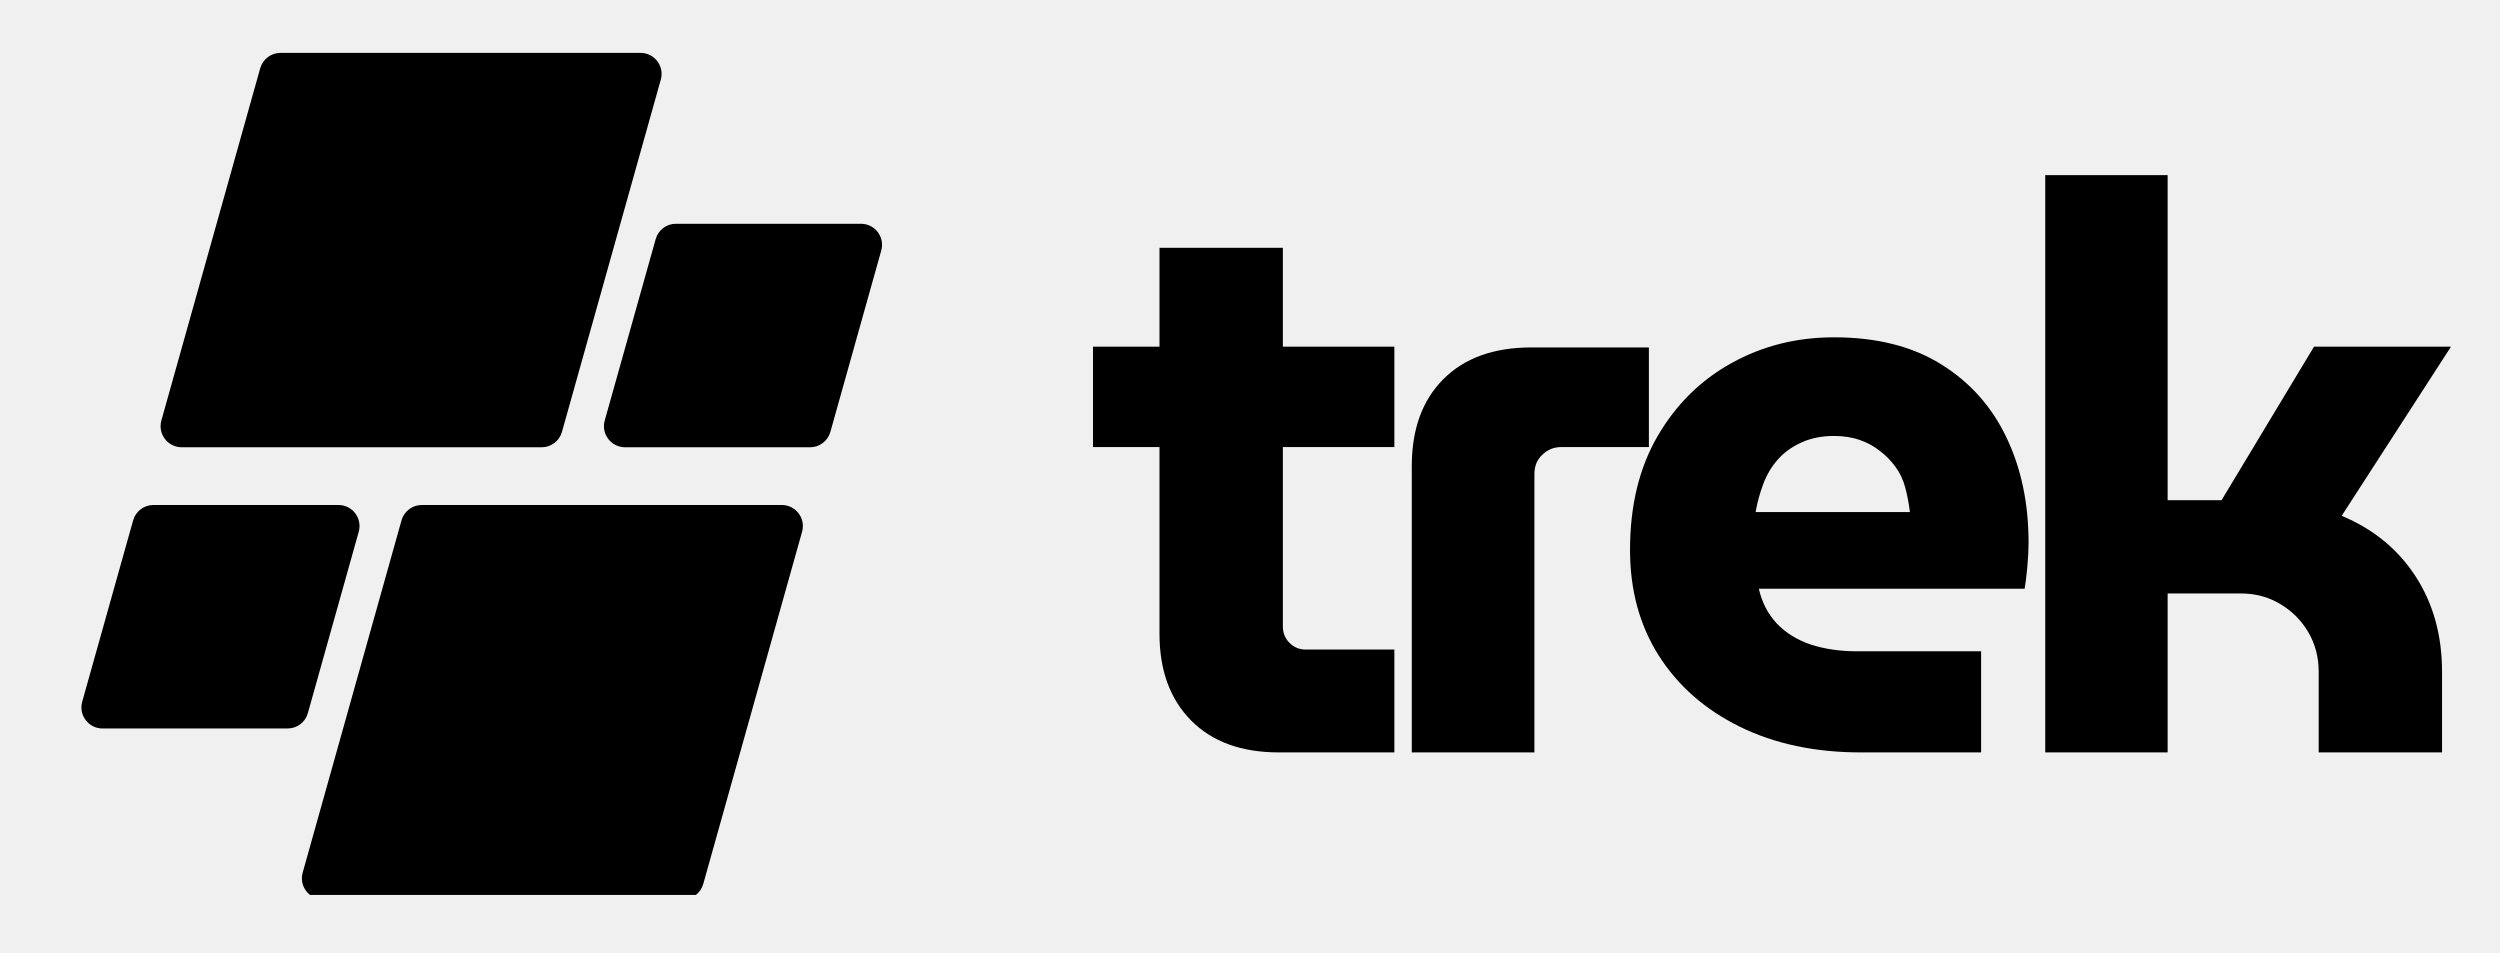
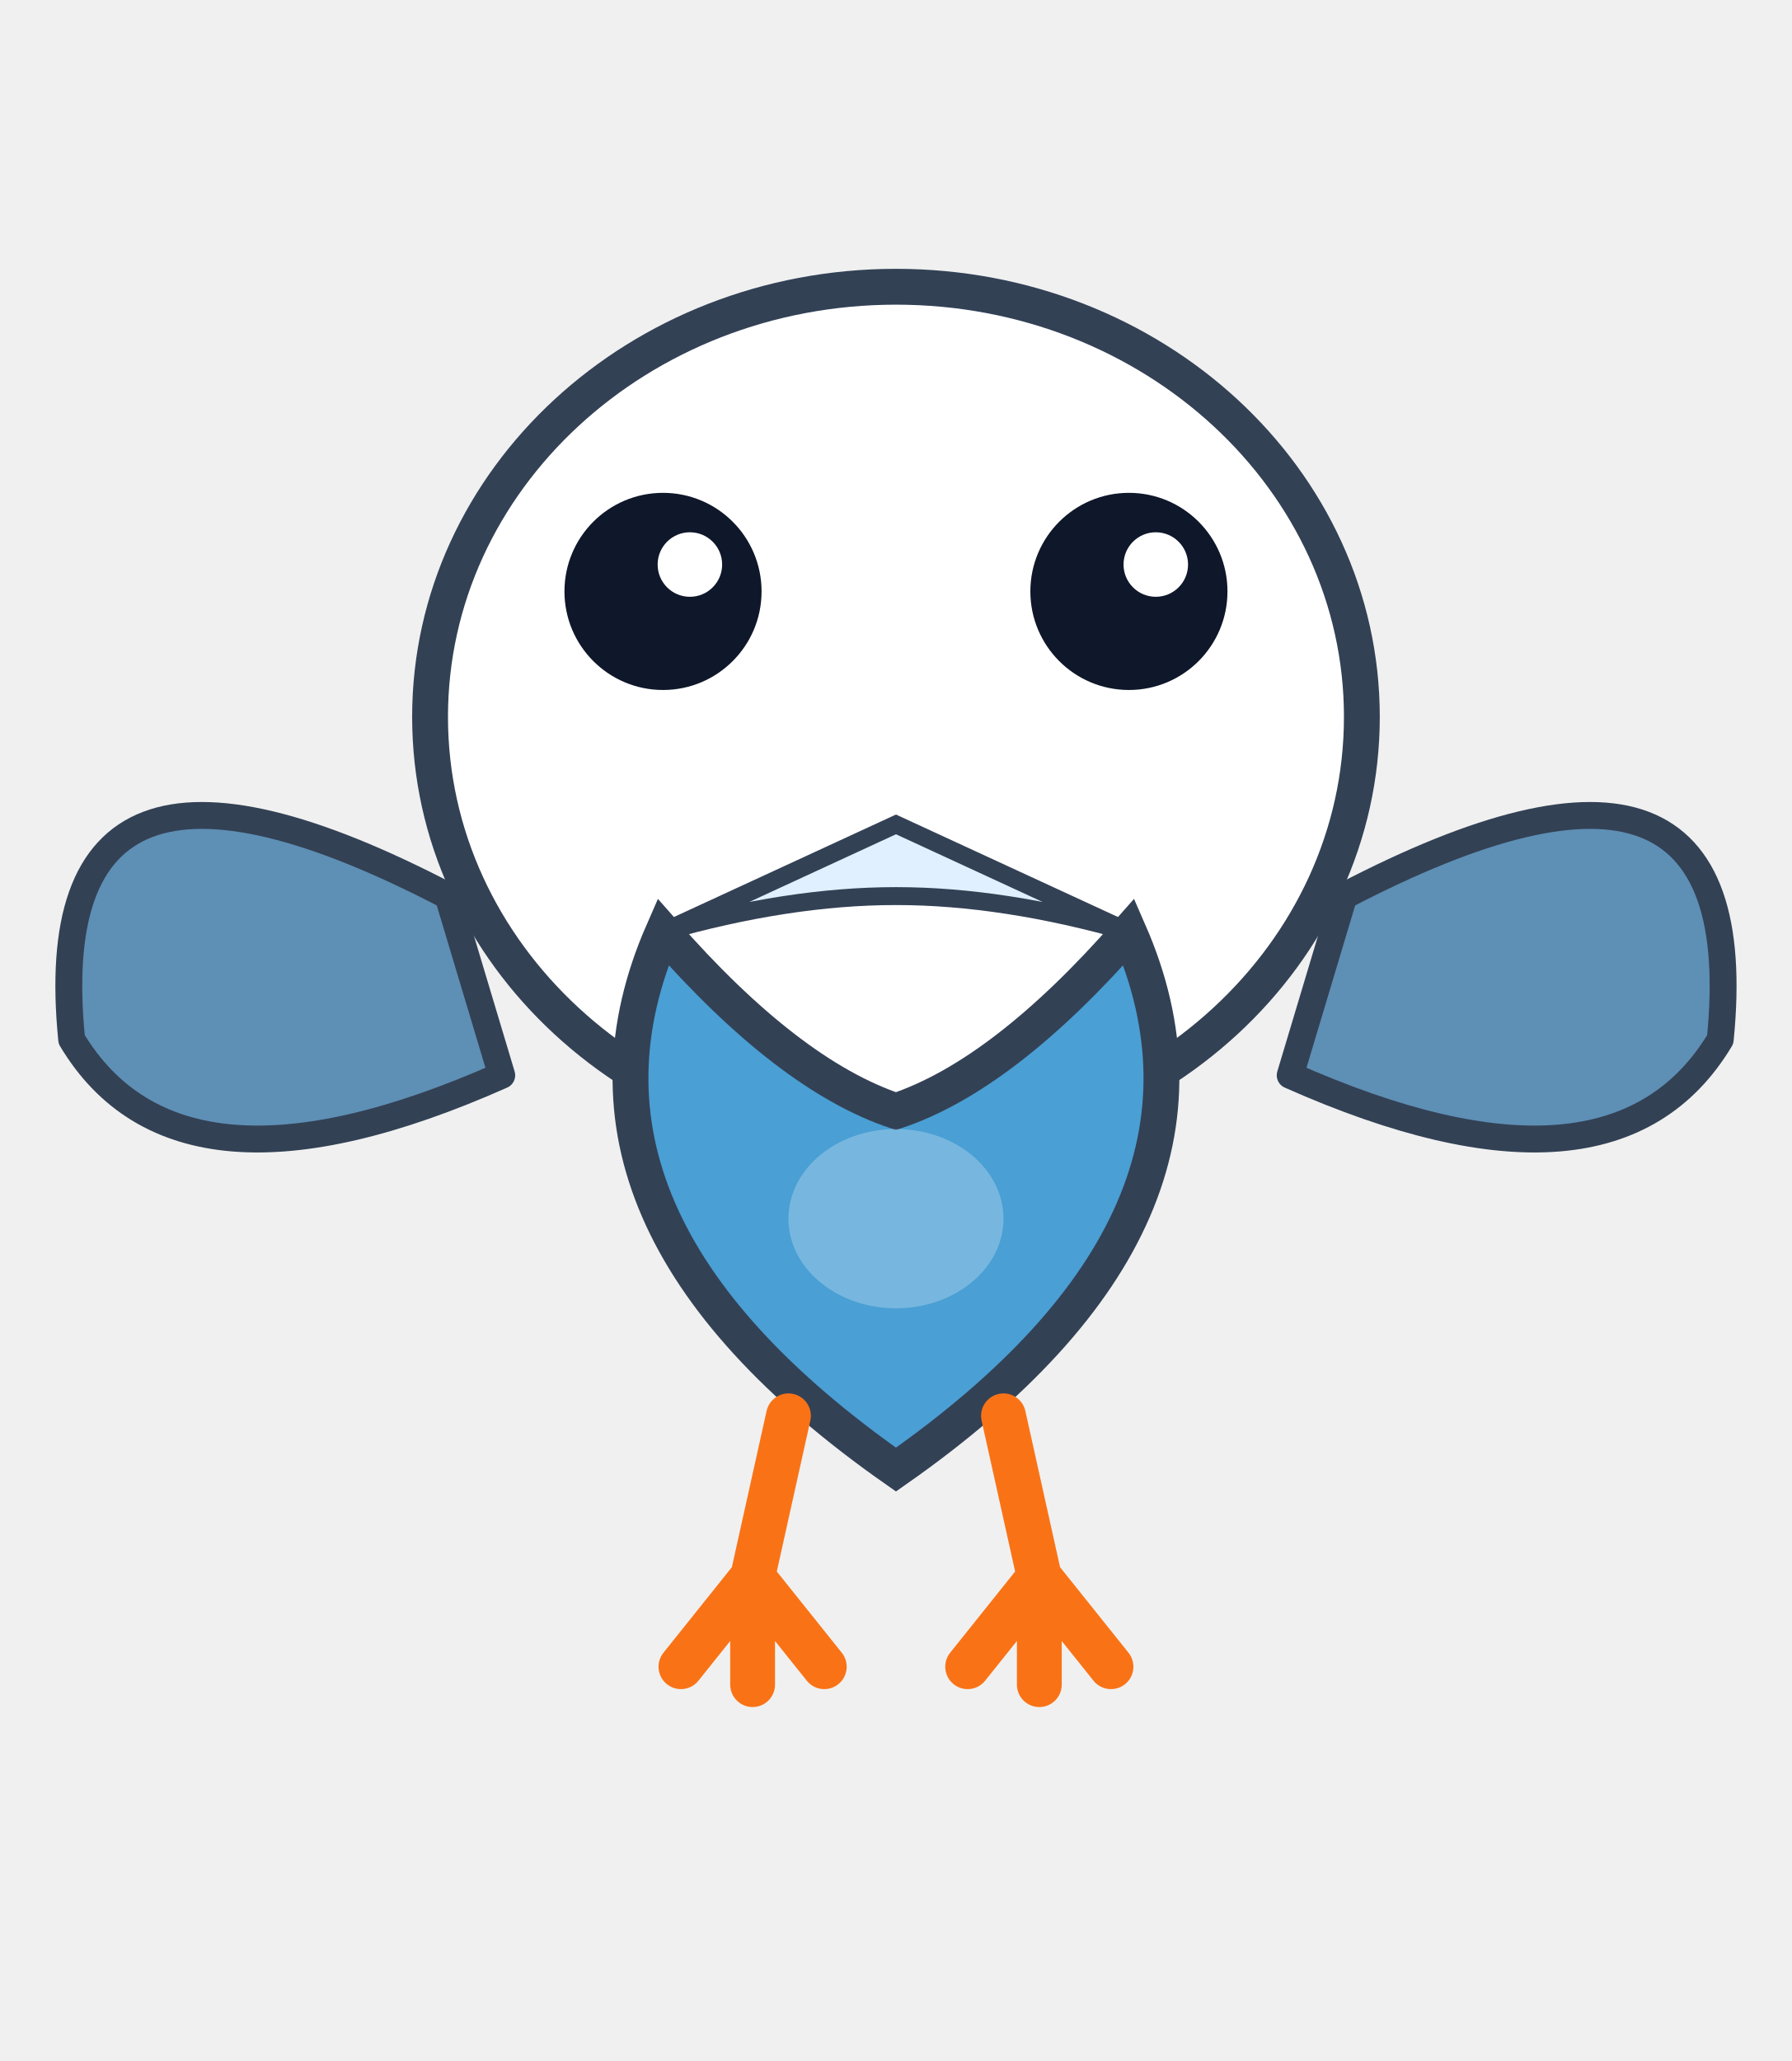
- <svg xmlns="http://www.w3.org/2000/svg" width="210" zoomAndPan="magnify" viewBox="0 0 158 60" height="80" preserveAspectRatio="xMidYMid meet" version="1.0">
-   <defs>
-     <g />
-     <clipPath id="669668440a">
-       <path d="M 68 0.016 L 156 0.016 L 156 59.984 L 68 59.984 Z M 68 0.016 " clip-rule="nonzero" />
-     </clipPath>
-     <clipPath id="6b415798a7">
-       <rect x="0" width="88" y="0" height="60" />
-     </clipPath>
-     <clipPath id="4b19462b66">
-       <path d="M 5 3.246 L 55.926 3.246 L 55.926 56.465 L 5 56.465 Z M 5 3.246 " clip-rule="nonzero" />
-     </clipPath>
-     <clipPath id="c7fe347f5f">
-       <path d="M 34.234 28.172 L 11.484 28.172 C 10.602 28.172 9.961 27.328 10.199 26.48 L 16.445 4.219 C 16.609 3.645 17.133 3.246 17.73 3.246 L 40.48 3.246 C 41.363 3.246 42.004 4.09 41.762 4.938 L 35.516 27.199 C 35.355 27.773 34.832 28.172 34.234 28.172 Z M 19.457 44.973 L 22.672 33.512 C 22.91 32.664 22.273 31.82 21.391 31.82 L 9.695 31.82 C 9.098 31.82 8.574 32.219 8.414 32.793 L 5.195 44.254 C 4.957 45.105 5.598 45.945 6.48 45.945 L 18.176 45.945 C 18.773 45.945 19.297 45.551 19.457 44.973 Z M 25.375 32.793 L 19.129 55.055 C 18.891 55.902 19.531 56.746 20.41 56.746 L 43.164 56.746 C 43.762 56.746 44.285 56.348 44.445 55.773 L 50.691 33.512 C 50.93 32.664 50.293 31.82 49.41 31.82 L 26.656 31.82 C 26.062 31.82 25.535 32.219 25.375 32.793 Z M 41.438 15.02 L 38.219 26.48 C 37.98 27.328 38.621 28.172 39.504 28.172 L 51.199 28.172 C 51.793 28.172 52.32 27.773 52.48 27.199 L 55.695 15.738 C 55.934 14.887 55.297 14.047 54.414 14.047 L 42.719 14.047 C 42.121 14.047 41.598 14.441 41.438 15.02 Z M 41.438 15.02 " clip-rule="nonzero" />
-     </clipPath>
-   </defs>
-   <g clip-path="url(#669668440a)">
-     <g transform="matrix(1, 0, 0, 1, 68, -0.000000000000011803)">
-       <g clip-path="url(#6b415798a7)">
-         <g fill="#000000" fill-opacity="1">
-           <g transform="translate(0.529693, 47.45721)">
-             <g>
-               <path d="M 12.297 0 C 9.93 0 8.082 -0.672 6.75 -2.016 C 5.414 -3.367 4.75 -5.195 4.75 -7.5 L 4.75 -31.891 L 12.547 -31.891 L 12.547 -7.953 C 12.547 -7.547 12.688 -7.203 12.969 -6.922 C 13.25 -6.641 13.594 -6.5 14 -6.5 L 19.594 -6.5 L 19.594 0 Z M 0.547 -19.297 L 0.547 -25.641 L 19.594 -25.641 L 19.594 -19.297 Z M 0.547 -19.297 " />
-             </g>
-           </g>
-         </g>
-         <g fill="#000000" fill-opacity="1">
-           <g transform="translate(18.5215, 47.45721)">
-             <g>
-               <path d="M 2.703 0 L 2.703 -18.094 C 2.703 -20.426 3.367 -22.258 4.703 -23.594 C 6.035 -24.926 7.883 -25.594 10.25 -25.594 L 17.688 -25.594 L 17.688 -19.297 L 12.141 -19.297 C 11.68 -19.297 11.285 -19.133 10.953 -18.812 C 10.617 -18.5 10.453 -18.094 10.453 -17.594 L 10.453 0 Z M 2.703 0 " />
-             </g>
-           </g>
-         </g>
-         <g fill="#000000" fill-opacity="1">
-           <g transform="translate(33.31475, 47.45721)">
-             <g>
-               <path d="M 16.297 0 C 13.398 0 10.848 -0.539 8.641 -1.625 C 6.441 -2.707 4.734 -4.207 3.516 -6.125 C 2.305 -8.039 1.703 -10.266 1.703 -12.797 C 1.703 -15.598 2.285 -18 3.453 -20 C 4.617 -22 6.176 -23.535 8.125 -24.609 C 10.07 -25.691 12.227 -26.234 14.594 -26.234 C 17.289 -26.234 19.547 -25.664 21.359 -24.531 C 23.18 -23.406 24.555 -21.867 25.484 -19.922 C 26.422 -17.973 26.891 -15.75 26.891 -13.25 C 26.891 -12.812 26.863 -12.301 26.812 -11.719 C 26.758 -11.133 26.703 -10.676 26.641 -10.344 L 9.844 -10.344 C 10.039 -9.477 10.422 -8.742 10.984 -8.141 C 11.555 -7.547 12.273 -7.102 13.141 -6.812 C 14.016 -6.531 14.984 -6.391 16.047 -6.391 L 23.891 -6.391 L 23.891 0 Z M 9.641 -15.188 L 19.391 -15.188 C 19.328 -15.727 19.227 -16.25 19.094 -16.75 C 18.957 -17.25 18.75 -17.688 18.469 -18.062 C 18.188 -18.445 17.859 -18.781 17.484 -19.062 C 17.117 -19.352 16.695 -19.582 16.219 -19.75 C 15.738 -19.914 15.195 -20 14.594 -20 C 13.832 -20 13.148 -19.863 12.547 -19.594 C 11.941 -19.32 11.441 -18.961 11.047 -18.516 C 10.648 -18.066 10.344 -17.551 10.125 -16.969 C 9.906 -16.383 9.742 -15.789 9.641 -15.188 Z M 9.641 -15.188 " />
-             </g>
-           </g>
-         </g>
-         <g fill="#000000" fill-opacity="1">
-           <g transform="translate(58.35337, 47.45721)">
-             <g>
-               <path d="M 2.906 0 L 2.906 -36.484 L 10.641 -36.484 L 10.641 -15.938 L 14.047 -15.938 L 19.891 -25.641 L 28.547 -25.641 L 21.641 -14.953 C 23.641 -14.117 25.195 -12.844 26.312 -11.125 C 27.426 -9.406 27.984 -7.395 27.984 -5.094 L 27.984 0 L 20.188 0 L 20.188 -5.094 C 20.188 -6.031 19.961 -6.875 19.516 -7.625 C 19.066 -8.375 18.473 -8.961 17.734 -9.391 C 17.004 -9.828 16.176 -10.047 15.25 -10.047 L 10.641 -10.047 L 10.641 0 Z M 2.906 0 " />
-             </g>
-           </g>
-         </g>
-       </g>
-     </g>
-   </g>
-   <g clip-path="url(#4b19462b66)">
-     <g clip-path="url(#c7fe347f5f)">
-       <path fill="#000000" d="M 4.957 3.246 L 4.957 56.465 L 55.926 56.465 L 55.926 3.246 Z M 4.957 3.246 " fill-opacity="1" fill-rule="nonzero" />
-     </g>
-   </g>
+ <svg xmlns="http://www.w3.org/2000/svg" viewBox="0 0 100 115">
+   <path d="M 25 50 Q 2 38 4 58 Q 10 68 28 60 Z" fill="#5E8FB5" stroke="#334155" stroke-width="1.5" stroke-linejoin="round" />
+   <path d="M 75 50 Q 98 38 96 58 Q 90 68 72 60 Z" fill="#5E8FB5" stroke="#334155" stroke-width="1.5" stroke-linejoin="round" />
+   <ellipse cx="50" cy="40" rx="26" ry="24" fill="white" stroke="#334155" stroke-width="2" />
+   <path d="M 37 52 L 50 46 L 63 52 Q 56 50 50 50 Q 44 50 37 52 Z" fill="#E0F0FF" stroke="#334155" stroke-width="1" />
+   <path d="M 37 52 Q 30 68 50 82 Q 70 68 63 52 Q 56 60 50 62 Q 44 60 37 52 Z" fill="#4A9FD4" stroke="#334155" stroke-width="2" />
+   <ellipse cx="50" cy="68" rx="6" ry="5" fill="rgba(255,255,255,0.25)" />
+   <circle cx="37" cy="33" r="5.5" fill="#0f172a" />
+   <circle cx="38.5" cy="31.5" r="1.8" fill="white" />
+   <circle cx="63" cy="33" r="5.5" fill="#0f172a" />
+   <circle cx="64.5" cy="31.5" r="1.8" fill="white" />
+   <path d="M 44 79 L 42 88 M 42 88 L 38 93 M 42 88 L 42 94 M 42 88 L 46 93" stroke="#F97316" stroke-width="2.5" stroke-linecap="round" />
+   <path d="M 56 79 L 58 88 M 58 88 L 54 93 M 58 88 L 58 94 M 58 88 L 62 93" stroke="#F97316" stroke-width="2.5" stroke-linecap="round" />
</svg>
